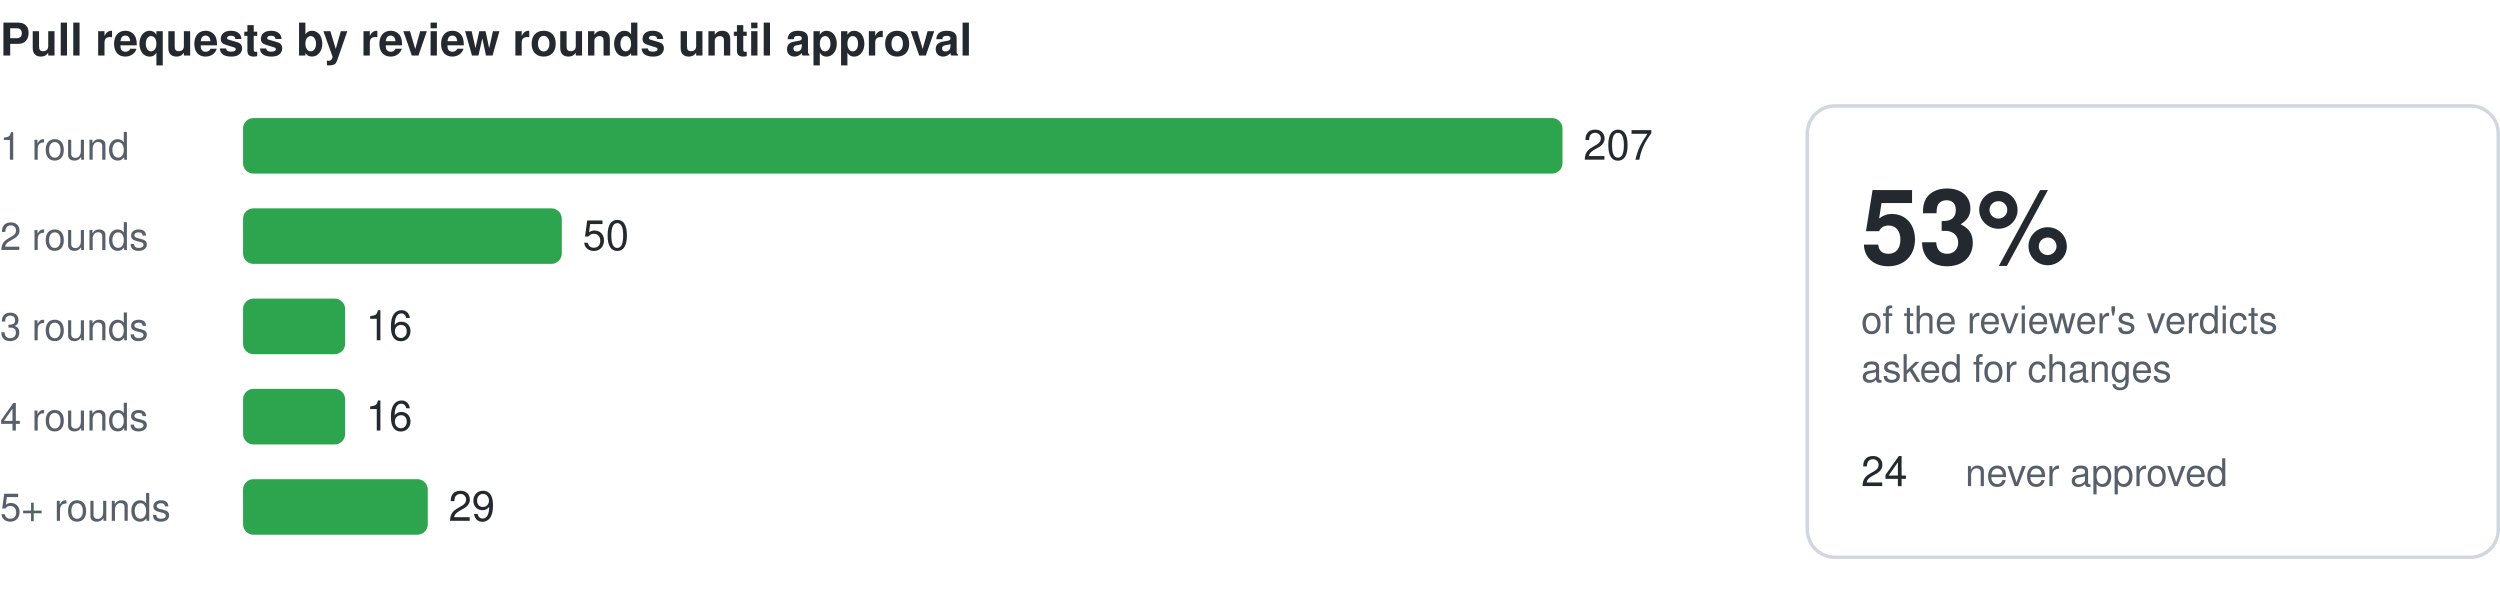
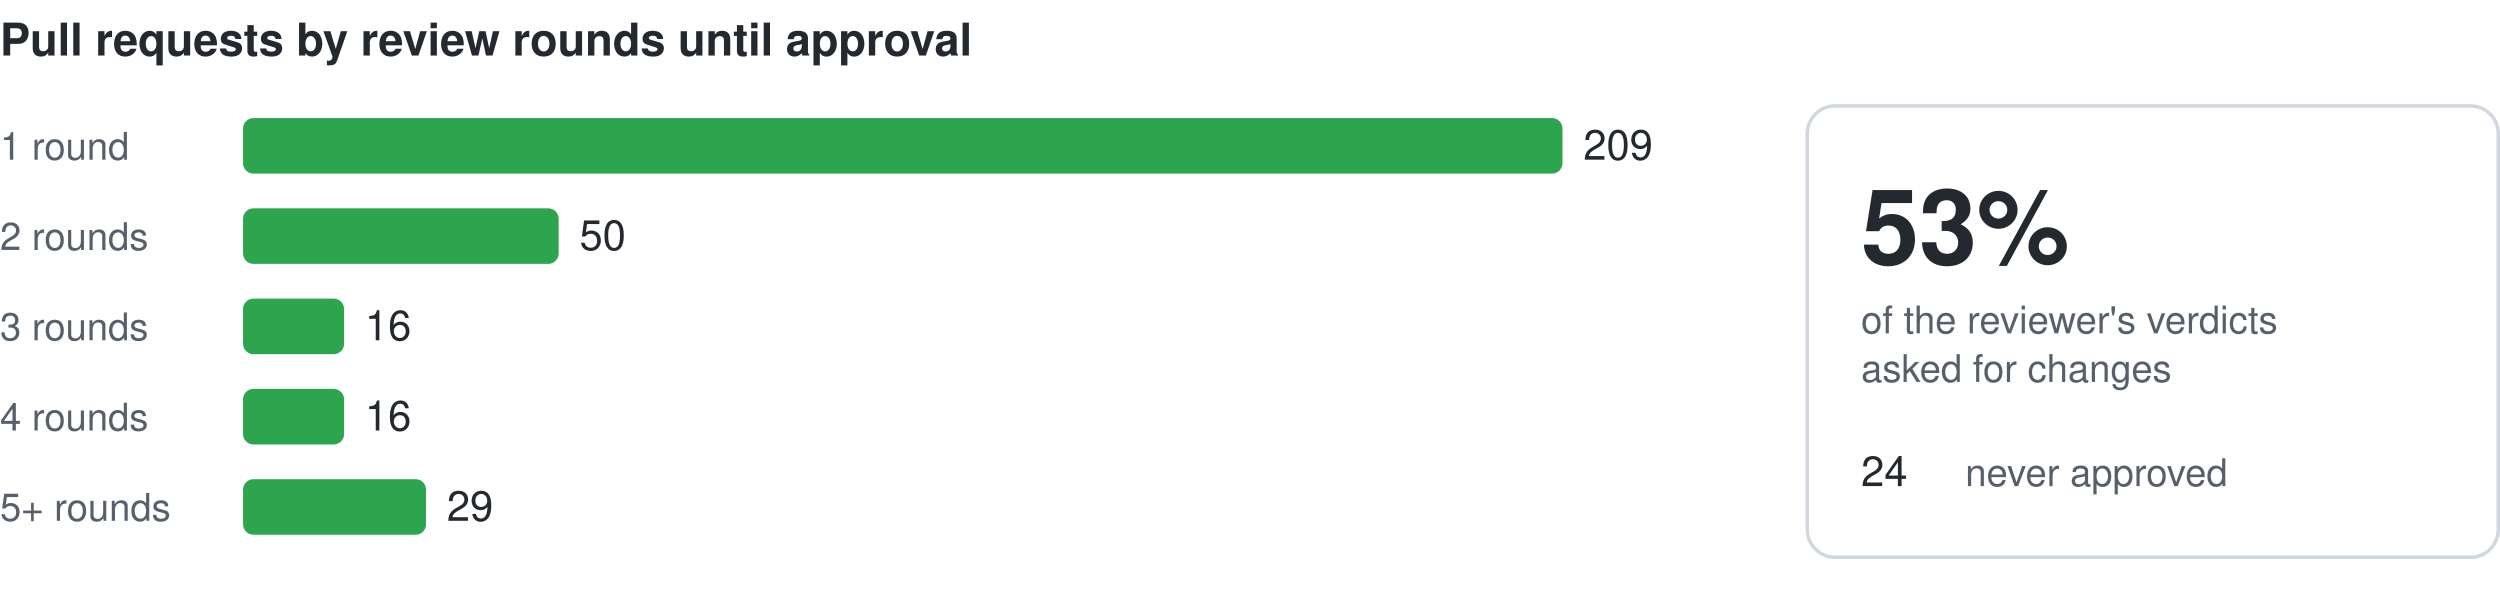
<svg xmlns="http://www.w3.org/2000/svg" width="720" height="176" viewBox="0 0 720 176" role="img" aria-label="Pull requests by review rounds until approval">
  <style>text{font:11px -apple-system,Segoe UI,Helvetica,Arial,sans-serif;fill:#57606a}.t{font-size:13px;font-weight:600;fill:#24292f}.v{font-size:12px;fill:#24292f}.b{fill:#2da44e}.big{font-size:30px;font-weight:600;fill:#24292f}.card{fill:none;stroke:#d0d7de}@media (prefers-color-scheme:dark){text{fill:#8b949e}.t{fill:#e6edf3}.v{fill:#e6edf3}.b{fill:#3fb950}.big{fill:#e6edf3}.card{stroke:#30363d}}</style>
  <text class="t" x="0" y="16">Pull requests by review rounds until approval</text>
  <g data-q="r1">
    <text x="0" y="46">1 round</text>
    <rect class="b" x="70" y="34" width="380.0" height="16" rx="3" />
-     <text class="v" x="456.0" y="46">207</text>
+     <text class="v" x="456.0" y="46">209</text>
  </g>
  <g data-q="r2">
    <text x="0" y="72">2 rounds</text>
-     <rect class="b" x="70" y="60" width="91.8" height="16" rx="3" />
-     <text class="v" x="167.8" y="72">50</text>
+     <rect class="b" x="70" y="60" width="90.9" height="16" rx="3" />
+     <text class="v" x="166.9" y="72">50</text>
  </g>
  <g data-q="r3">
    <text x="0" y="98">3 rounds</text>
-     <rect class="b" x="70" y="86" width="29.4" height="16" rx="3" />
-     <text class="v" x="105.4" y="98">16</text>
+     <rect class="b" x="70" y="86" width="29.1" height="16" rx="3" />
+     <text class="v" x="105.1" y="98">16</text>
  </g>
  <g data-q="r4">
    <text x="0" y="124">4 rounds</text>
-     <rect class="b" x="70" y="112" width="29.4" height="16" rx="3" />
-     <text class="v" x="105.4" y="124">16</text>
+     <rect class="b" x="70" y="112" width="29.1" height="16" rx="3" />
+     <text class="v" x="105.1" y="124">16</text>
  </g>
  <g data-q="r5plus">
    <text x="0" y="150">5+ rounds</text>
-     <rect class="b" x="70" y="138" width="53.2" height="16" rx="3" />
-     <text class="v" x="129.2" y="150">29</text>
+     <rect class="b" x="70" y="138" width="52.7" height="16" rx="3" />
+     <text class="v" x="128.7" y="150">29</text>
  </g>
  <rect class="card" x="520.5" y="30.5" width="199" height="130" rx="8" />
  <g data-q="changes_pct">
    <text class="big" x="536" y="76">53%</text>
    <text x="536" y="96">of the reviewer's verdicts</text>
    <text x="536" y="110">asked for changes</text>
  </g>
  <g data-q="never">
    <text class="v" x="536" y="140">24</text>
    <text x="566" y="140">never approved</text>
  </g>
</svg>
